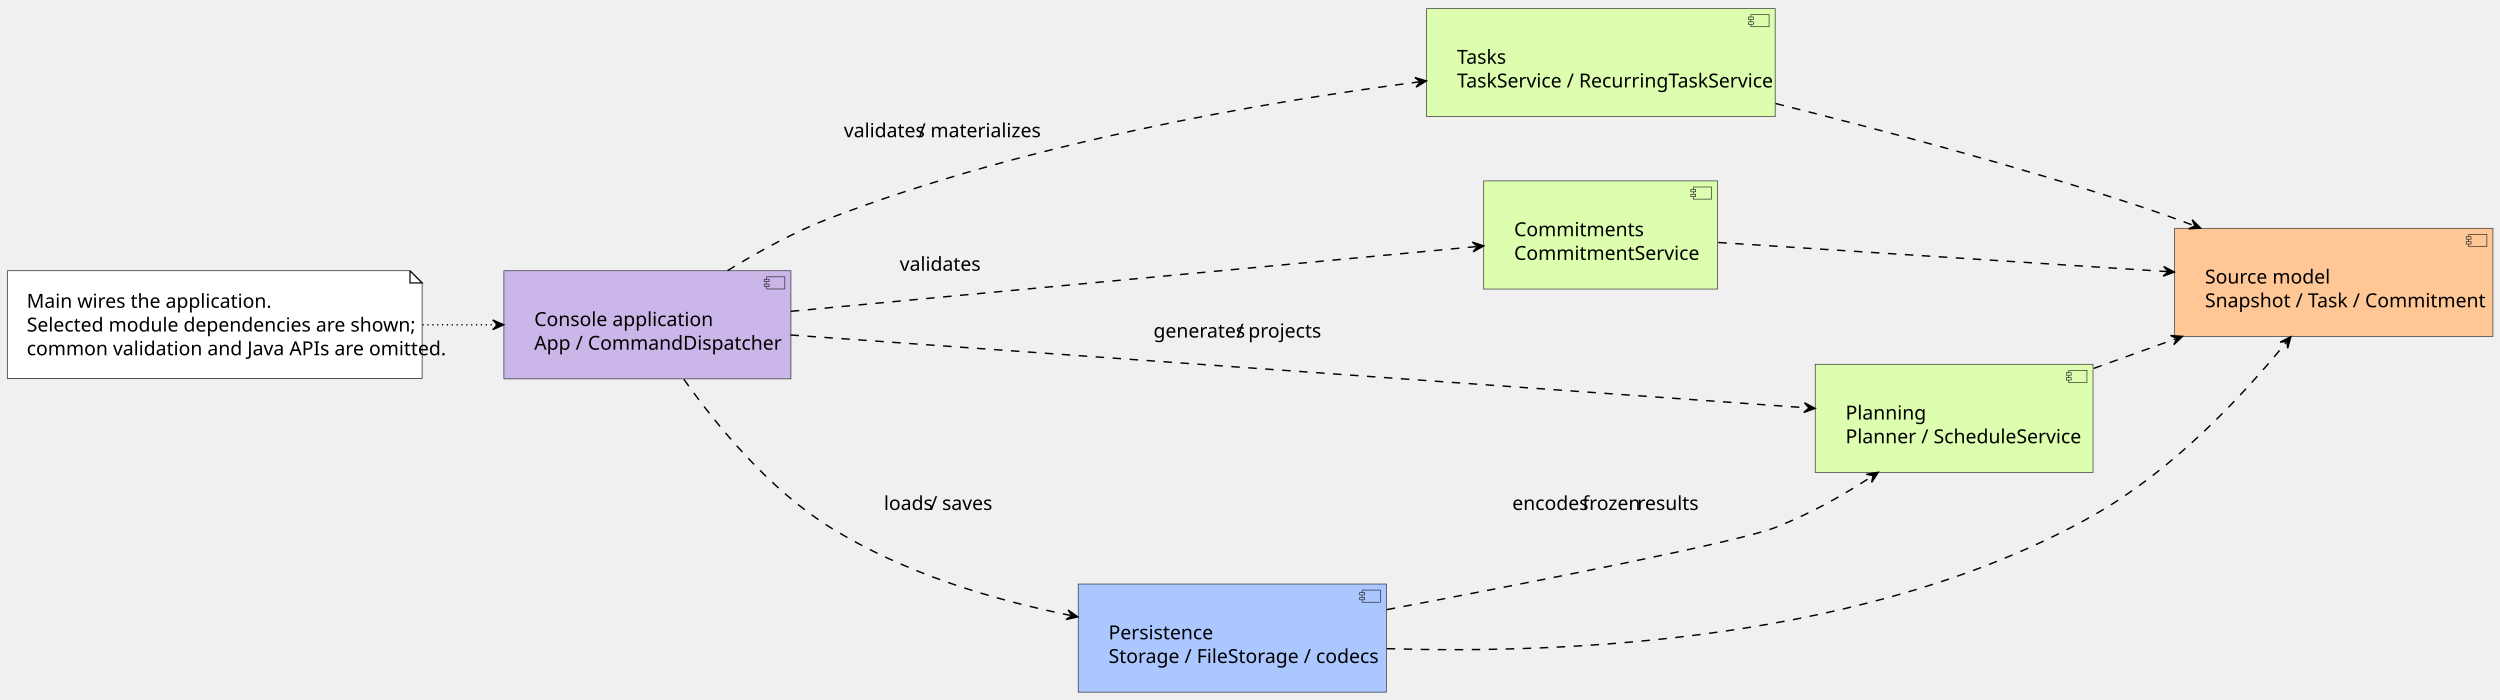
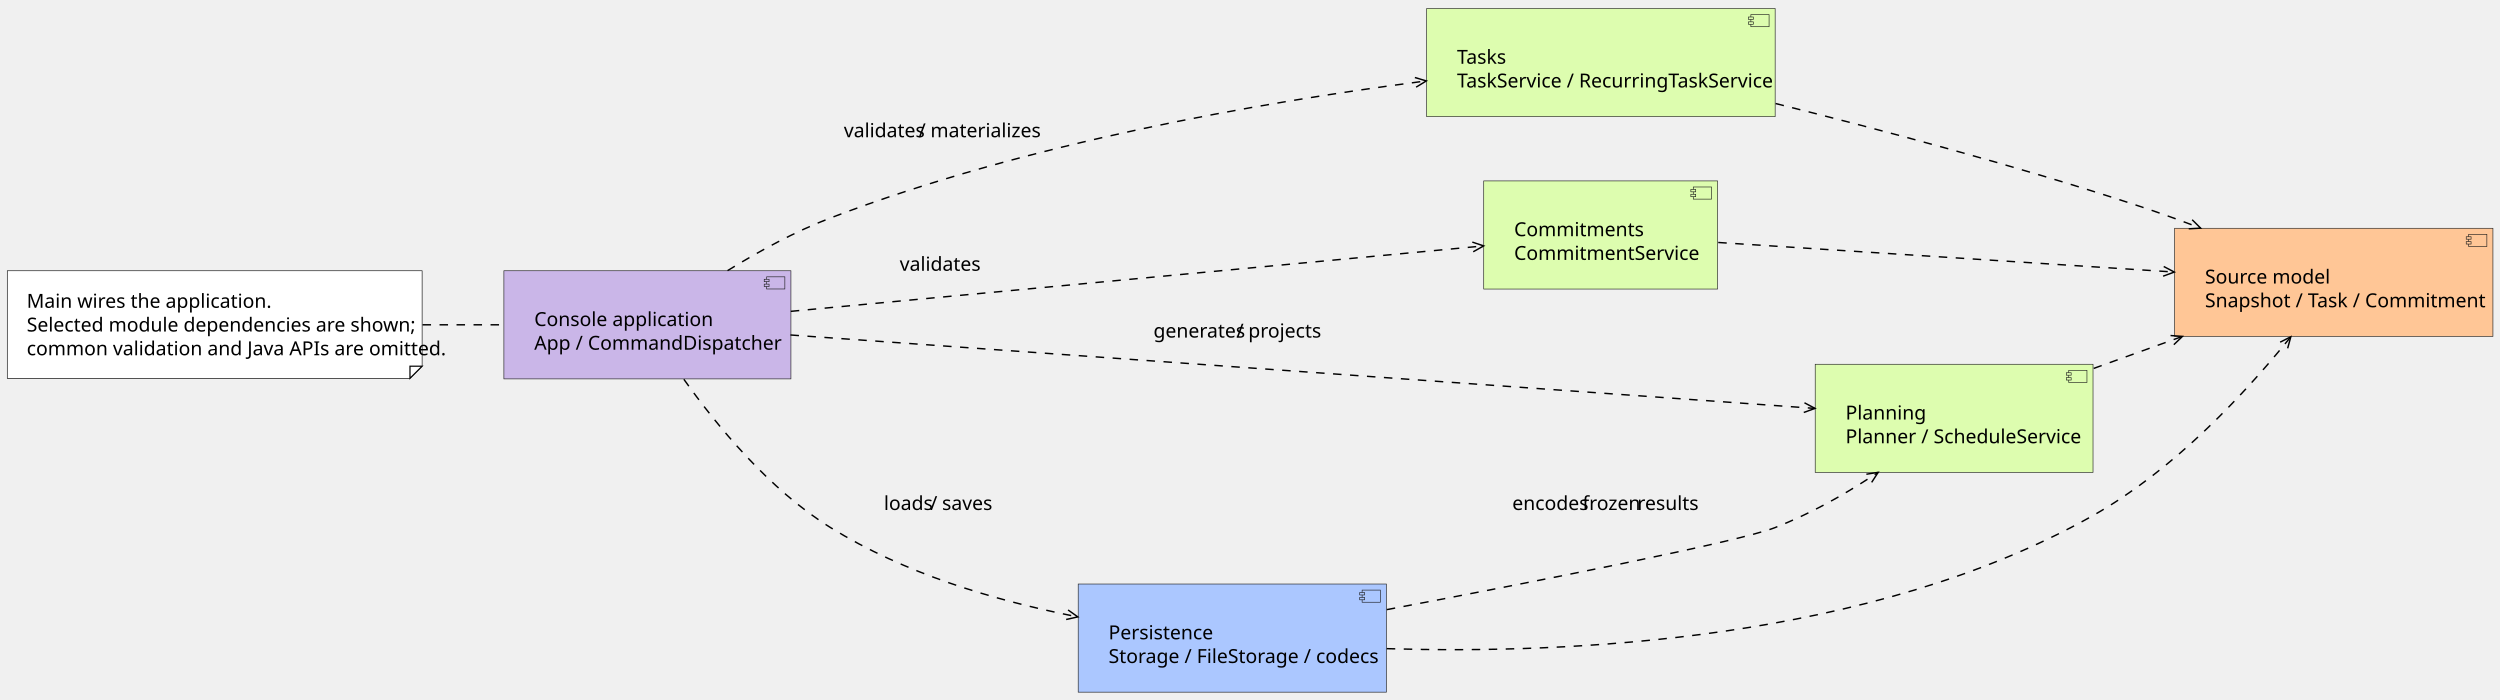
<svg xmlns="http://www.w3.org/2000/svg" contentstyletype="text/css" data-diagram-type="DESCRIPTION" height="576px" preserveAspectRatio="none" style="width:2059px;height:576px;background:#FFFFFF;" version="1.1" viewBox="0 0 2059 576" width="2059px" zoomAndPan="magnify">
  <defs />
  <g>
    <g class="entity" data-entity="Console" data-source-line="5" data-uid="ent0002" id="entity_Console">
      <rect fill="#CAB6E8" height="89.062" style="stroke:#181818;stroke-width:0.5;" width="236.406" x="415" y="223" />
      <rect fill="#CAB6E8" height="10" style="stroke:#181818;stroke-width:0.5;" width="15" x="631.406" y="228" />
      <rect fill="#CAB6E8" height="2" style="stroke:#181818;stroke-width:0.5;" width="4" x="629.406" y="230" />
      <rect fill="#CAB6E8" height="2" style="stroke:#181818;stroke-width:0.5;" width="4" x="629.406" y="234" />
      <text fill="#000000" font-family="Calibri" font-size="16" lengthAdjust="spacing" textLength="127.445" x="440" y="268.531">Console application</text>
      <text fill="#000000" font-family="Calibri" font-size="16" lengthAdjust="spacing" textLength="176.406" x="440" y="288.062">App / CommandDispatcher</text>
    </g>
    <g class="entity" data-entity="Tasks" data-source-line="6" data-uid="ent0003" id="entity_Tasks">
      <rect fill="#DDFDAF" height="89.062" style="stroke:#181818;stroke-width:0.5;" width="287.016" x="1175" y="7" />
      <rect fill="#DDFDAF" height="10" style="stroke:#181818;stroke-width:0.5;" width="15" x="1442.016" y="12" />
      <rect fill="#DDFDAF" height="2" style="stroke:#181818;stroke-width:0.5;" width="4" x="1440.016" y="14" />
      <rect fill="#DDFDAF" height="2" style="stroke:#181818;stroke-width:0.5;" width="4" x="1440.016" y="18" />
      <text fill="#000000" font-family="Calibri" font-size="16" lengthAdjust="spacing" textLength="35.25" x="1200" y="52.531">Tasks</text>
      <text fill="#000000" font-family="Calibri" font-size="16" lengthAdjust="spacing" textLength="227.016" x="1200" y="72.062">TaskService / RecurringTaskService</text>
    </g>
    <g class="entity" data-entity="Commitments" data-source-line="7" data-uid="ent0004" id="entity_Commitments">
      <rect fill="#DDFDAF" height="89.062" style="stroke:#181818;stroke-width:0.5;" width="192.586" x="1222" y="149" />
      <rect fill="#DDFDAF" height="10" style="stroke:#181818;stroke-width:0.5;" width="15" x="1394.586" y="154" />
      <rect fill="#DDFDAF" height="2" style="stroke:#181818;stroke-width:0.5;" width="4" x="1392.586" y="156" />
      <rect fill="#DDFDAF" height="2" style="stroke:#181818;stroke-width:0.5;" width="4" x="1392.586" y="160" />
      <text fill="#000000" font-family="Calibri" font-size="16" lengthAdjust="spacing" textLength="92.328" x="1247" y="194.531">Commitments</text>
      <text fill="#000000" font-family="Calibri" font-size="16" lengthAdjust="spacing" textLength="132.586" x="1247" y="214.062">CommitmentService</text>
    </g>
    <g class="entity" data-entity="Planning" data-source-line="8" data-uid="ent0005" id="entity_Planning">
      <rect fill="#DDFDAF" height="89.062" style="stroke:#181818;stroke-width:0.5;" width="228.812" x="1495" y="300" />
      <rect fill="#DDFDAF" height="10" style="stroke:#181818;stroke-width:0.5;" width="15" x="1703.812" y="305" />
      <rect fill="#DDFDAF" height="2" style="stroke:#181818;stroke-width:0.5;" width="4" x="1701.812" y="307" />
      <rect fill="#DDFDAF" height="2" style="stroke:#181818;stroke-width:0.5;" width="4" x="1701.812" y="311" />
      <text fill="#000000" font-family="Calibri" font-size="16" lengthAdjust="spacing" textLength="56.023" x="1520" y="345.531">Planning</text>
      <text fill="#000000" font-family="Calibri" font-size="16" lengthAdjust="spacing" textLength="168.812" x="1520" y="365.062">Planner / ScheduleService</text>
    </g>
    <g class="entity" data-entity="Persistence" data-source-line="9" data-uid="ent0006" id="entity_Persistence">
      <rect fill="#ABC7FF" height="89.062" style="stroke:#181818;stroke-width:0.5;" width="253.844" x="888" y="481" />
      <rect fill="#ABC7FF" height="10" style="stroke:#181818;stroke-width:0.5;" width="15" x="1121.844" y="486" />
      <rect fill="#ABC7FF" height="2" style="stroke:#181818;stroke-width:0.5;" width="4" x="1119.844" y="488" />
      <rect fill="#ABC7FF" height="2" style="stroke:#181818;stroke-width:0.5;" width="4" x="1119.844" y="492" />
      <text fill="#000000" font-family="Calibri" font-size="16" lengthAdjust="spacing" textLength="74.445" x="913" y="526.531">Persistence</text>
      <text fill="#000000" font-family="Calibri" font-size="16" lengthAdjust="spacing" textLength="193.844" x="913" y="546.062">Storage / FileStorage / codecs</text>
    </g>
    <g class="entity" data-entity="Model" data-source-line="10" data-uid="ent0007" id="entity_Model">
      <rect fill="#FFC696" height="89.062" style="stroke:#181818;stroke-width:0.5;" width="262.18" x="1791" y="188" />
      <rect fill="#FFC696" height="10" style="stroke:#181818;stroke-width:0.5;" width="15" x="2033.18" y="193" />
      <rect fill="#FFC696" height="2" style="stroke:#181818;stroke-width:0.5;" width="4" x="2031.18" y="195" />
      <rect fill="#FFC696" height="2" style="stroke:#181818;stroke-width:0.5;" width="4" x="2031.18" y="199" />
      <text fill="#000000" font-family="Calibri" font-size="16" lengthAdjust="spacing" textLength="89.375" x="1816" y="233.531">Source model</text>
      <text fill="#000000" font-family="Calibri" font-size="16" lengthAdjust="spacing" textLength="202.18" x="1816" y="253.062">Snapshot / Task / Commitment</text>
    </g>
    <g class="entity" data-entity="ConsoleNote" data-source-line="23" data-uid="ent0017" id="entity_ConsoleNote">
-       <path d="M6,223 L6,311.594 L347.656,311.594 L347.656,233 L337.656,223 L6,223" fill="#FFFFFF" style="stroke:#000000;stroke-width:0.5;" />
-       <path d="M337.656,223 L337.656,233 L347.656,233 L337.656,223" fill="#FFFFFF" style="stroke:#000000;stroke-width:1;" />
+       <path d="M6,223 H347.656 V301.594 L337.656,311.594 H6 Z" fill="#FFFFFF" style="stroke:#000000;stroke-width:0.5;" data-uml-note="bottom-right" />
+       <path d="M337.656,311.594 V301.594 H347.656 Z" fill="#FFFFFF" style="stroke:#000000;stroke-width:1;" />
      <text fill="#000000" font-family="Calibri" font-size="16" lengthAdjust="spacing" textLength="177.07" x="22" y="253.531">Main wires the application.</text>
      <text fill="#000000" font-family="Calibri" font-size="16" lengthAdjust="spacing" textLength="278.57" x="22" y="273.062">Selected module dependencies are shown;</text>
      <text fill="#000000" font-family="Calibri" font-size="16" lengthAdjust="spacing" textLength="300.656" x="22" y="292.594">common validation and Java APIs are omitted.</text>
    </g>
    <g class="link" data-entity-1="Console" data-entity-2="Tasks" data-source-line="12" data-uid="lnk8" id="link_Console_Tasks">
-       <path d="M599.19,222.9 C624.7,207.17 654.81,190.65 684,179.5 C846.2,117.53 1037.84,84.485 1168.77,67.425" fill="none" id="Console-to-Tasks" style="stroke:#000000;stroke-width:1.2;stroke-dasharray:7,7;" />
-       <polygon fill="#000000" points="1174.72,66.65,1165.279,63.846,1169.762,67.296,1166.312,71.779,1174.72,66.65" style="stroke:#000000;stroke-width:1.2;" />
+       <path d="M599.19,222.9 C624.7,207.17 654.81,190.65 684,179.5 C846.2,117.53 1037.84,84.485 1168.77,67.425 L1174.72,66.65" fill="none" id="Console-to-Tasks" style="stroke:#000000;stroke-width:1.2;stroke-dasharray:7,7;" />
+       <polyline points="1165.279,63.846 1174.72,66.65 1166.312,71.779" fill="none" style="stroke:#000000;stroke-width:1.2;" data-uml-head="open" />
      <text fill="#000000" font-family="Calibri" font-size="16" lengthAdjust="spacing" textLength="57.883" x="695" y="113.031">validates</text>
      <text fill="#000000" font-family="Calibri" font-size="16" lengthAdjust="spacing" textLength="3.617" x="752.883" y="113.031"> </text>
      <text fill="#000000" font-family="Calibri" font-size="16" lengthAdjust="spacing" textLength="6.18" x="756.5" y="113.031">/</text>
      <text fill="#000000" font-family="Calibri" font-size="16" lengthAdjust="spacing" textLength="3.617" x="762.68" y="113.031"> </text>
      <text fill="#000000" font-family="Calibri" font-size="16" lengthAdjust="spacing" textLength="78.562" x="766.297" y="113.031">materializes</text>
    </g>
    <g class="link" data-entity-1="Console" data-entity-2="Commitments" data-source-line="13" data-uid="lnk9" id="link_Console_Commitments">
-       <path d="M651.3,256.42 C806.79,241.74 1072.257,216.664 1215.957,203.094" fill="none" id="Console-to-Commitments" style="stroke:#000000;stroke-width:1.2;stroke-dasharray:7,7;" />
-       <polygon fill="#000000" points="1221.93,202.53,1212.594,199.394,1216.952,203,1213.346,207.358,1221.93,202.53" style="stroke:#000000;stroke-width:1.2;" />
+       <path d="M651.3,256.42 C806.79,241.74 1072.257,216.664 1215.957,203.094 L1221.93,202.53" fill="none" id="Console-to-Commitments" style="stroke:#000000;stroke-width:1.2;stroke-dasharray:7,7;" />
+       <polyline points="1212.594,199.394 1221.93,202.53 1213.346,207.358" fill="none" style="stroke:#000000;stroke-width:1.2;" data-uml-head="open" />
      <text fill="#000000" font-family="Calibri" font-size="16" lengthAdjust="spacing" textLength="57.883" x="741" y="223.031">validates</text>
    </g>
    <g class="link" data-entity-1="Console" data-entity-2="Planning" data-source-line="14" data-uid="lnk10" id="link_Console_Planning">
-       <path d="M651.04,275.89 C858.81,290.78 1283.545,321.211 1488.865,335.931" fill="none" id="Console-to-Planning" style="stroke:#000000;stroke-width:1.2;stroke-dasharray:7,7;" />
-       <polygon fill="#000000" points="1494.85,336.36,1486.159,331.727,1489.863,336.002,1485.587,339.706,1494.85,336.36" style="stroke:#000000;stroke-width:1.2;" />
+       <path d="M651.04,275.89 C858.81,290.78 1283.545,321.211 1488.865,335.931 L1494.85,336.36" fill="none" id="Console-to-Planning" style="stroke:#000000;stroke-width:1.2;stroke-dasharray:7,7;" />
+       <polyline points="1486.159,331.727 1494.85,336.36 1485.587,339.706" fill="none" style="stroke:#000000;stroke-width:1.2;" data-uml-head="open" />
      <text fill="#000000" font-family="Calibri" font-size="16" lengthAdjust="spacing" textLength="64.68" x="950" y="278.031">generates</text>
      <text fill="#000000" font-family="Calibri" font-size="16" lengthAdjust="spacing" textLength="3.617" x="1014.68" y="278.031"> </text>
      <text fill="#000000" font-family="Calibri" font-size="16" lengthAdjust="spacing" textLength="6.18" x="1018.297" y="278.031">/</text>
      <text fill="#000000" font-family="Calibri" font-size="16" lengthAdjust="spacing" textLength="3.617" x="1024.477" y="278.031"> </text>
      <text fill="#000000" font-family="Calibri" font-size="16" lengthAdjust="spacing" textLength="52.594" x="1028.094" y="278.031">projects</text>
    </g>
    <g class="link" data-entity-1="Console" data-entity-2="Persistence" data-source-line="15" data-uid="lnk11" id="link_Console_Persistence">
-       <path d="M563.21,312.36 C590.19,350.3 633.62,403.33 684,434.5 C745.53,472.57 817.299,493.819 881.809,506.889" fill="none" id="Console-to-Persistence" style="stroke:#000000;stroke-width:1.2;stroke-dasharray:7,7;" />
-       <polygon fill="#000000" points="887.69,508.08,879.663,502.373,882.79,507.087,878.075,510.213,887.69,508.08" style="stroke:#000000;stroke-width:1.2;" />
+       <path d="M563.21,312.36 C590.19,350.3 633.62,403.33 684,434.5 C745.53,472.57 817.299,493.819 881.809,506.889 L887.69,508.08" fill="none" id="Console-to-Persistence" style="stroke:#000000;stroke-width:1.2;stroke-dasharray:7,7;" />
+       <polyline points="879.663,502.373 887.69,508.08 878.075,510.213" fill="none" style="stroke:#000000;stroke-width:1.2;" data-uml-head="open" />
      <text fill="#000000" font-family="Calibri" font-size="16" lengthAdjust="spacing" textLength="34.438" x="728" y="420.031">loads</text>
      <text fill="#000000" font-family="Calibri" font-size="16" lengthAdjust="spacing" textLength="3.617" x="762.438" y="420.031"> </text>
      <text fill="#000000" font-family="Calibri" font-size="16" lengthAdjust="spacing" textLength="6.18" x="766.055" y="420.031">/</text>
      <text fill="#000000" font-family="Calibri" font-size="16" lengthAdjust="spacing" textLength="3.617" x="772.234" y="420.031"> </text>
      <text fill="#000000" font-family="Calibri" font-size="16" lengthAdjust="spacing" textLength="35.367" x="775.852" y="420.031">saves</text>
    </g>
    <g class="link" data-entity-1="Tasks" data-entity-2="Model" data-source-line="16" data-uid="lnk12" id="link_Tasks_Model">
-       <path d="M1462.39,85.27 C1548.7,106.74 1660.5,136.47 1758,168.5 C1775.76,174.34 1788.79,178.932 1806.85,185.782" fill="none" id="Tasks-to-Model" style="stroke:#000000;stroke-width:1.2;stroke-dasharray:7,7;" />
-       <polygon fill="#000000" points="1812.46,187.91,1805.464,180.978,1807.785,186.137,1802.626,188.458,1812.46,187.91" style="stroke:#000000;stroke-width:1.2;" />
+       <path d="M1462.39,85.27 C1548.7,106.74 1660.5,136.47 1758,168.5 C1775.76,174.34 1788.79,178.932 1806.85,185.782 L1812.46,187.91" fill="none" id="Tasks-to-Model" style="stroke:#000000;stroke-width:1.2;stroke-dasharray:7,7;" />
+       <polyline points="1805.464,180.978 1812.46,187.91 1802.626,188.458" fill="none" style="stroke:#000000;stroke-width:1.2;" data-uml-head="open" />
    </g>
    <g class="link" data-entity-1="Commitments" data-entity-2="Model" data-source-line="17" data-uid="lnk13" id="link_Commitments_Model">
-       <path d="M1415.14,199.7 C1516.66,206.28 1671.723,216.342 1784.773,223.672" fill="none" id="Commitments-to-Model" style="stroke:#000000;stroke-width:1.2;stroke-dasharray:7,7;" />
-       <polygon fill="#000000" points="1790.76,224.06,1782.038,219.486,1785.771,223.737,1781.52,227.469,1790.76,224.06" style="stroke:#000000;stroke-width:1.2;" />
+       <path d="M1415.14,199.7 C1516.66,206.28 1671.723,216.342 1784.773,223.672 L1790.76,224.06" fill="none" id="Commitments-to-Model" style="stroke:#000000;stroke-width:1.2;stroke-dasharray:7,7;" />
+       <polyline points="1782.038,219.486 1790.76,224.06 1781.52,227.469" fill="none" style="stroke:#000000;stroke-width:1.2;" data-uml-head="open" />
    </g>
    <g class="link" data-entity-1="Planning" data-entity-2="Model" data-source-line="18" data-uid="lnk14" id="link_Planning_Model">
-       <path d="M1724.36,303.43 C1748.15,294.85 1767.706,287.797 1791.836,279.087" fill="none" id="Planning-to-Model" style="stroke:#000000;stroke-width:1.2;stroke-dasharray:7,7;" />
-       <polygon fill="#000000" points="1797.48,277.05,1787.657,276.343,1792.777,278.748,1790.373,283.868,1797.48,277.05" style="stroke:#000000;stroke-width:1.2;" />
+       <path d="M1724.36,303.43 C1748.15,294.85 1767.706,287.797 1791.836,279.087 L1797.48,277.05" fill="none" id="Planning-to-Model" style="stroke:#000000;stroke-width:1.2;stroke-dasharray:7,7;" />
+       <polyline points="1787.657,276.343 1797.48,277.05 1790.373,283.868" fill="none" style="stroke:#000000;stroke-width:1.2;" data-uml-head="open" />
    </g>
    <g class="link" data-entity-1="Persistence" data-entity-2="Model" data-source-line="19" data-uid="lnk15" id="link_Persistence_Model">
-       <path d="M1142.13,534.23 C1290.96,538.78 1541.25,527.93 1724,424.5 C1790.5,386.86 1847.032,325.915 1882.922,282.015" fill="none" id="Persistence-to-Model" style="stroke:#000000;stroke-width:1.2;stroke-dasharray:7,7;" />
-       <polygon fill="#000000" points="1886.72,277.37,1877.927,281.806,1883.555,281.241,1884.12,286.87,1886.72,277.37" style="stroke:#000000;stroke-width:1.2;" />
+       <path d="M1142.13,534.23 C1290.96,538.78 1541.25,527.93 1724,424.5 C1790.5,386.86 1847.032,325.915 1882.922,282.015 L1886.72,277.37" fill="none" id="Persistence-to-Model" style="stroke:#000000;stroke-width:1.2;stroke-dasharray:7,7;" />
+       <polyline points="1877.927,281.806 1886.72,277.37 1884.12,286.87" fill="none" style="stroke:#000000;stroke-width:1.2;" data-uml-head="open" />
    </g>
    <g class="link" data-entity-1="Persistence" data-entity-2="Planning" data-source-line="20" data-uid="lnk16" id="link_Persistence_Planning">
-       <path d="M1142.17,502.09 C1263.38,479.21 1432.39,446.19 1462,434.5 C1491.43,422.88 1516.581,408.722 1541.831,392.292" fill="none" id="Persistence-to-Planning" style="stroke:#000000;stroke-width:1.2;stroke-dasharray:7,7;" />
-       <polygon fill="#000000" points="1546.86,389.02,1537.135,390.576,1542.669,391.747,1541.498,397.281,1546.86,389.02" style="stroke:#000000;stroke-width:1.2;" />
+       <path d="M1142.17,502.09 C1263.38,479.21 1432.39,446.19 1462,434.5 C1491.43,422.88 1516.581,408.722 1541.831,392.292 L1546.86,389.02" fill="none" id="Persistence-to-Planning" style="stroke:#000000;stroke-width:1.2;stroke-dasharray:7,7;" />
+       <polyline points="1537.135,390.576 1546.86,389.02 1541.498,397.281" fill="none" style="stroke:#000000;stroke-width:1.2;" data-uml-head="open" />
      <text fill="#000000" font-family="Calibri" font-size="16" lengthAdjust="spacing" textLength="54.195" x="1245.5" y="420.031">encodes</text>
      <text fill="#000000" font-family="Calibri" font-size="16" lengthAdjust="spacing" textLength="3.617" x="1299.695" y="420.031"> </text>
      <text fill="#000000" font-family="Calibri" font-size="16" lengthAdjust="spacing" textLength="41.586" x="1303.312" y="420.031">frozen</text>
      <text fill="#000000" font-family="Calibri" font-size="16" lengthAdjust="spacing" textLength="3.617" x="1344.898" y="420.031"> </text>
      <text fill="#000000" font-family="Calibri" font-size="16" lengthAdjust="spacing" textLength="43.492" x="1348.516" y="420.031">results</text>
    </g>
    <g class="link" data-entity-1="ConsoleNote" data-entity-2="Console" data-source-line="27" data-uid="lnk18" id="link_ConsoleNote_Console">
-       <path d="M348,267.5 C370.61,267.5 387.36,267.5 408.79,267.5" fill="none" id="ConsoleNote-to-Console" style="stroke:#000000;stroke-width:1.2;stroke-dasharray:1,3;" />
-       <polygon fill="#000000" points="414.79,267.5,405.79,263.5,409.79,267.5,405.79,271.5,414.79,267.5" style="stroke:#000000;stroke-width:1.2;" />
+       <path d="M348,267.5 C370.61,267.5 393.36,267.5 414.79,267.5" fill="none" id="ConsoleNote-Console" style="stroke:#000000;stroke-width:1.2;stroke-dasharray:7,7;" />
    </g>
  </g>
</svg>
